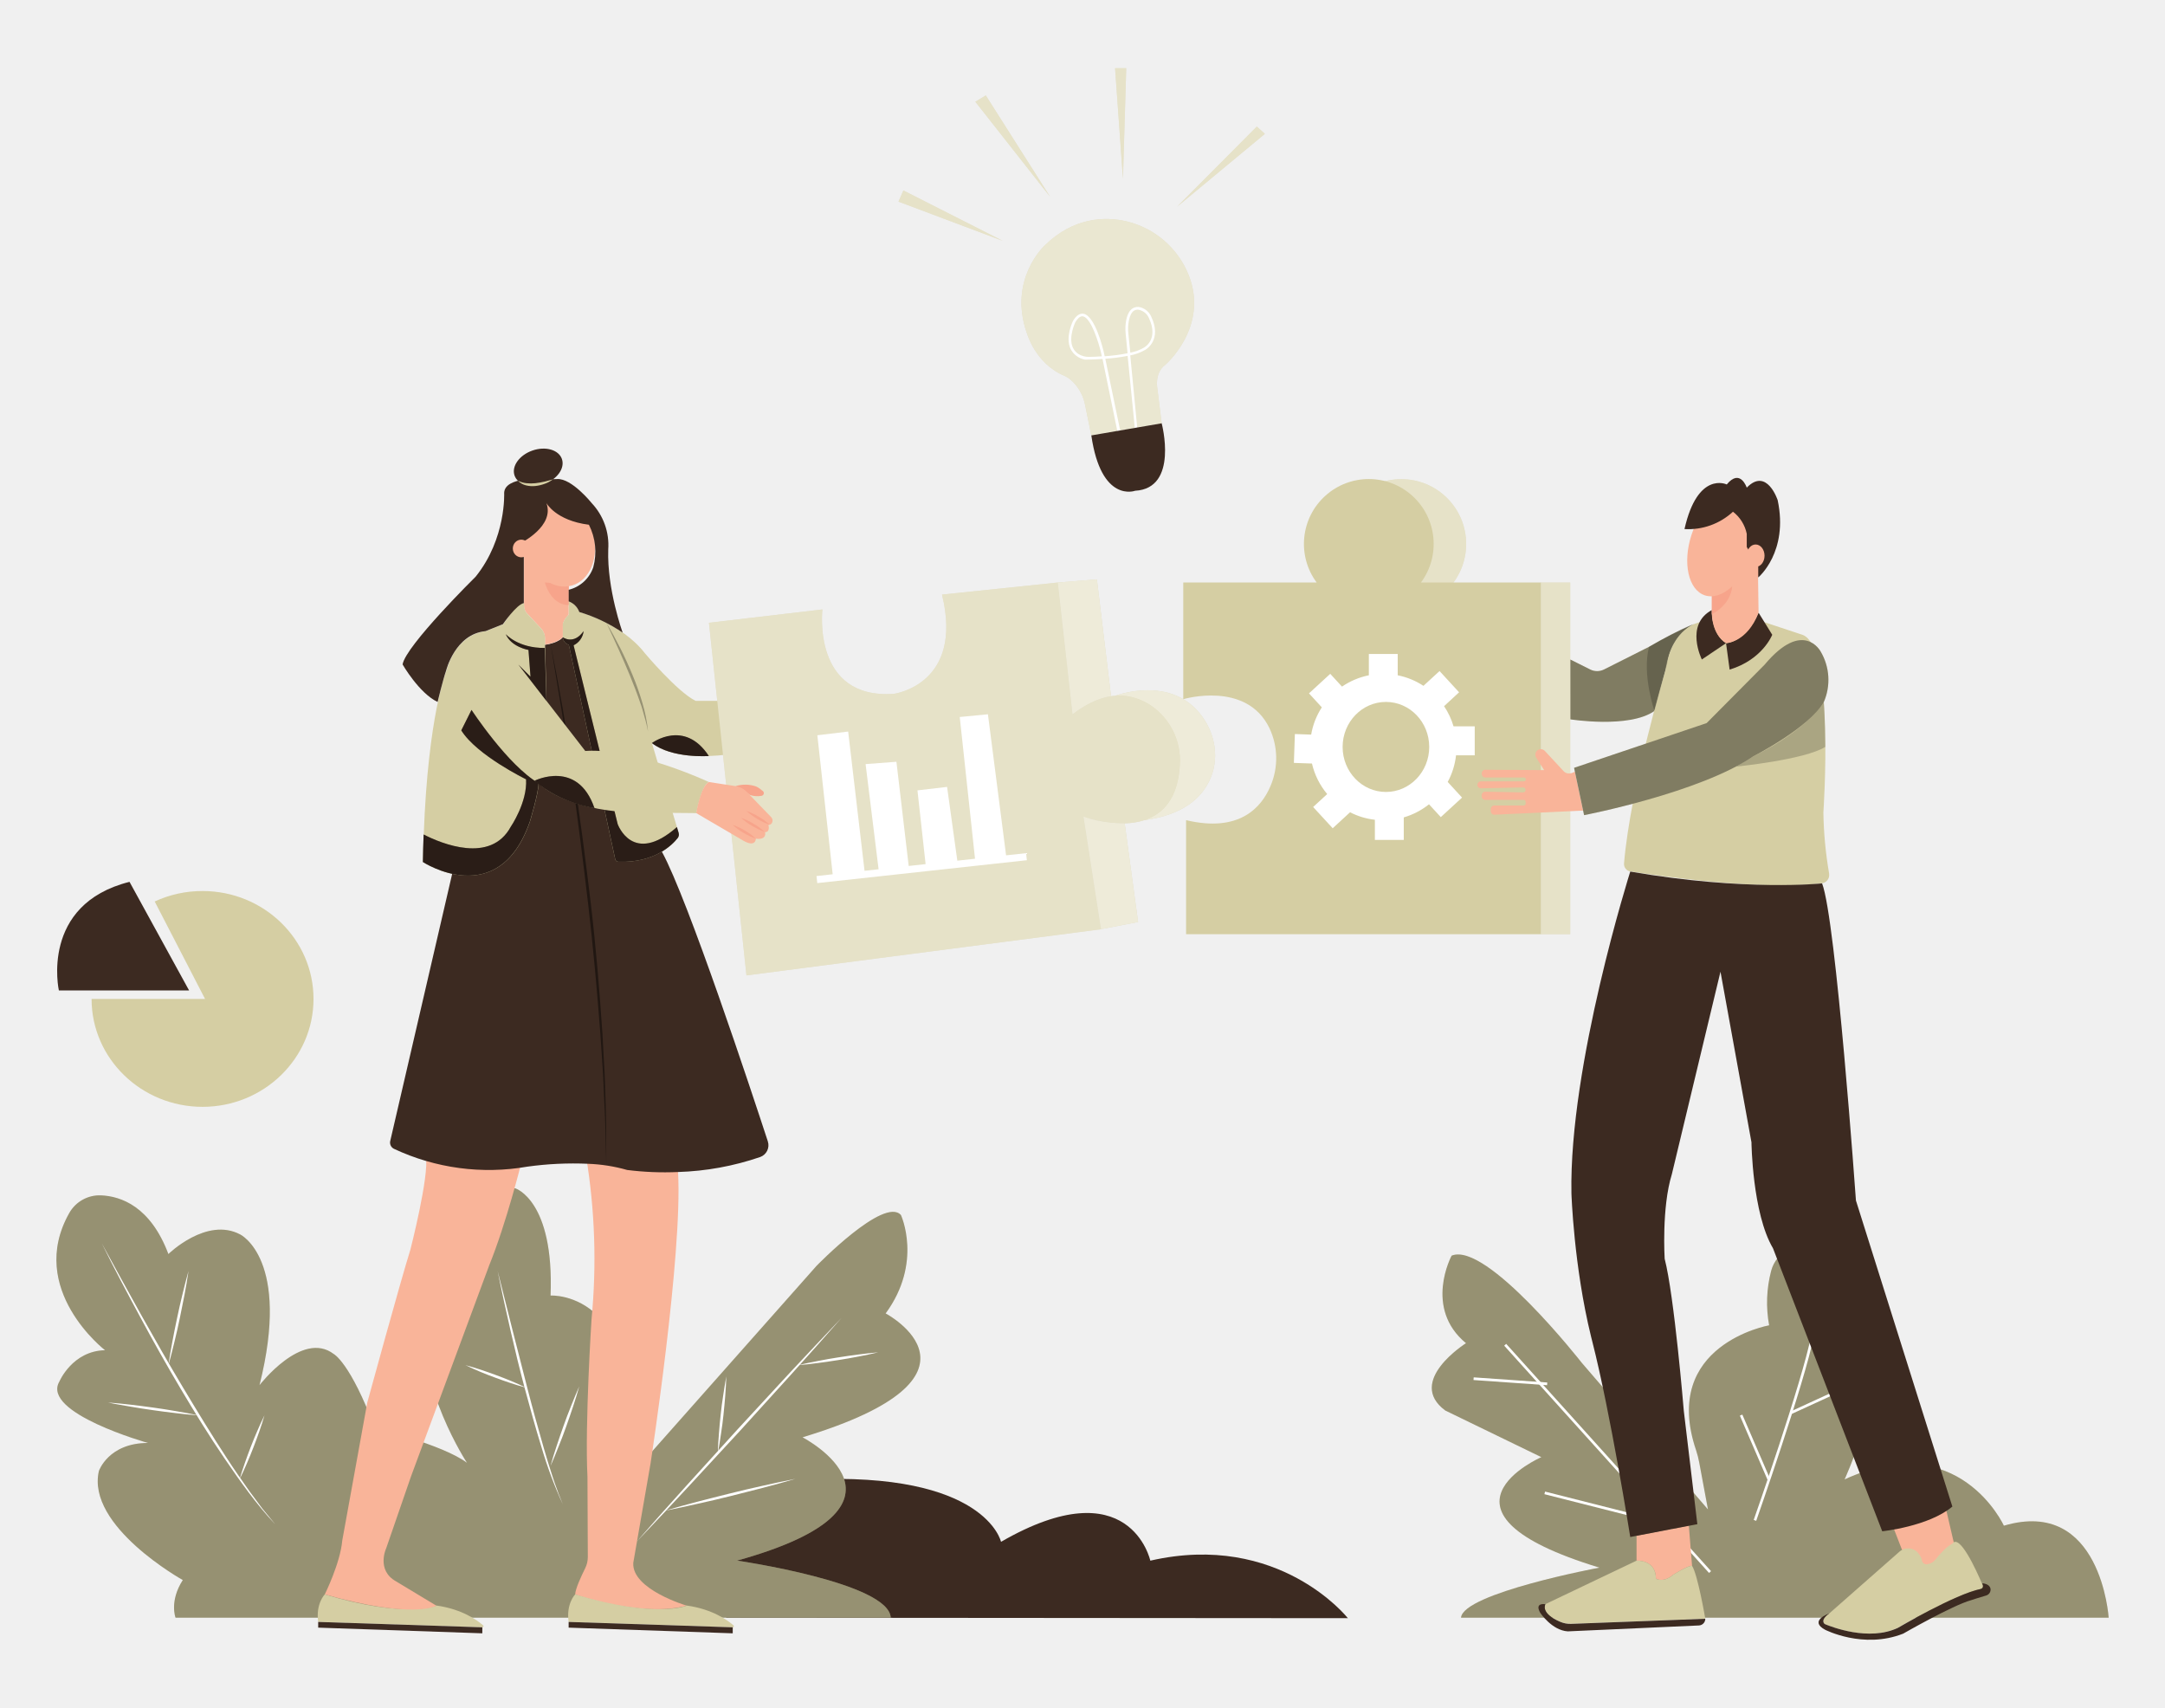
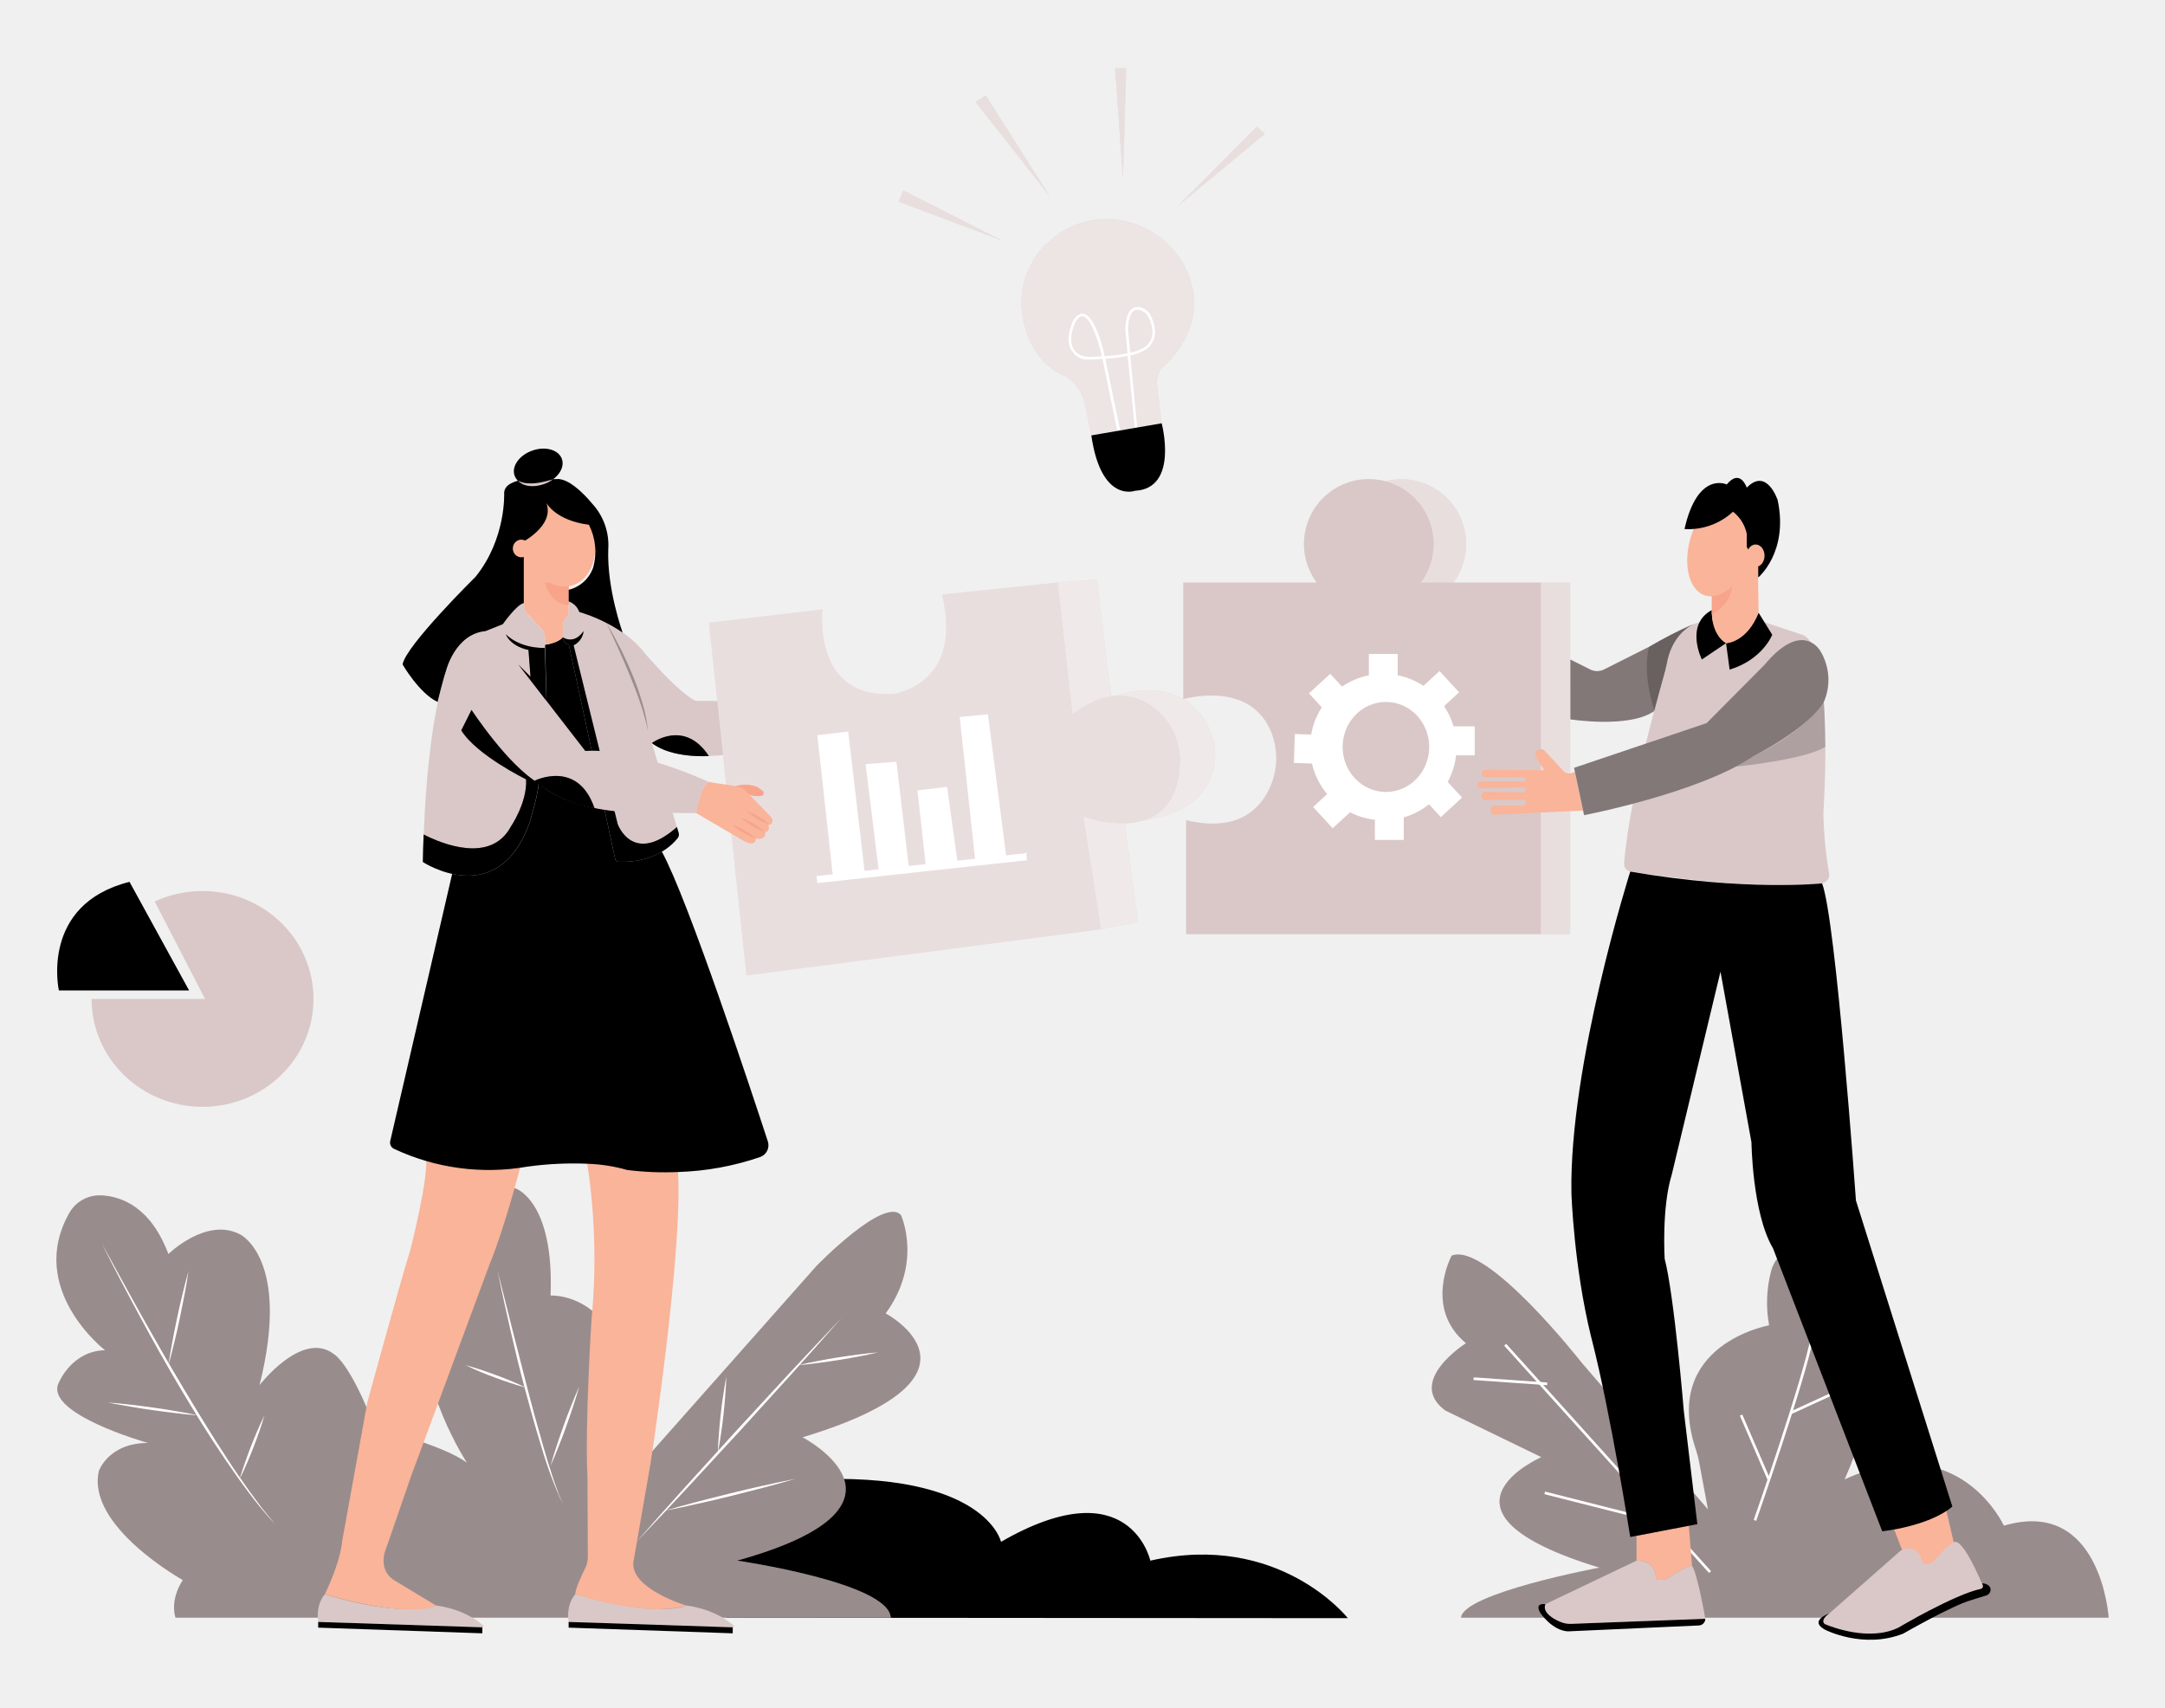
<svg xmlns="http://www.w3.org/2000/svg" id="acc7915b-2fa9-4b65-b87e-136b5c71e29d" data-name="fc64dd83-e3b3-437b-a4fc-7f82ea6d7acf" width="865.76" height="682.89" viewBox="0 0 865.76 682.89">
-   <path d="M290.44,646.81,539,647s-27.46-34.78-79-23c0,0-8.12-37.3-59.7-7.53,0,0-6.11-28.32-77.35-24.87l-44.54,22.9Z" fill="#3C2A21" />
-   <path d="M250.79,591.58l75.72-85.43s27-27.81,33.76-20.35c0,0,8.82,19-6.11,39.35,0,0,47.49,25.1-33.24,49.53,0,0,52.81,27.35-26.18,49.3,0,0,60.78,8.8,61.46,22.83H70.2s-2.56-6.6,2.9-15.06c0,0-38.73-21.54-33.54-43.63,0,0,3.81-11.18,19.63-11.18,0,0-42.81-12-35.45-24.54,0,0,5.18-12.27,18.27-12.54,0,0-31.52-24.3-14.33-54.82a13.93,13.93,0,0,1,12.66-7.1c8,.32,19.84,4.42,27,23.47,0,0,15.29-15,28.74-7.82,0,0,20.32,9.86,7.69,60.26,0,0,17-22.1,29.66-12.49,0,0,6.59,3.3,16.47,29.66,0,0,27,6.5,36.85,13.86,0,0-19.84-30.06-17.59-59.52,0,0,5.86-56.11,36.93-50.22,0,0,15.58,4.82,14.07,42.86C220.16,518,260.84,515.45,250.79,591.58Z" fill="#D5CEA3" />
+   <path d="M290.44,646.81,539,647s-27.46-34.78-79-23c0,0-8.12-37.3-59.7-7.53,0,0-6.11-28.32-77.35-24.87l-44.54,22.9Z" fill="#ff" />
+   <path d="M250.79,591.58l75.72-85.43s27-27.81,33.76-20.35c0,0,8.82,19-6.11,39.35,0,0,47.49,25.1-33.24,49.53,0,0,52.81,27.35-26.18,49.3,0,0,60.78,8.8,61.46,22.83H70.2s-2.56-6.6,2.9-15.06c0,0-38.73-21.54-33.54-43.63,0,0,3.81-11.18,19.63-11.18,0,0-42.81-12-35.45-24.54,0,0,5.18-12.27,18.27-12.54,0,0-31.52-24.3-14.33-54.82a13.93,13.93,0,0,1,12.66-7.1c8,.32,19.84,4.42,27,23.47,0,0,15.29-15,28.74-7.82,0,0,20.32,9.86,7.69,60.26,0,0,17-22.1,29.66-12.49,0,0,6.59,3.3,16.47,29.66,0,0,27,6.5,36.85,13.86,0,0-19.84-30.06-17.59-59.52,0,0,5.86-56.11,36.93-50.22,0,0,15.58,4.82,14.07,42.86C220.16,518,260.84,515.45,250.79,591.58Z" fill="#dac8c8" />
  <path d="M250.79,591.58l75.72-85.43s27-27.81,33.76-20.35c0,0,8.82,19-6.11,39.35,0,0,47.49,25.1-33.24,49.53,0,0,52.81,27.35-26.18,49.3,0,0,60.78,8.8,61.46,22.83H70.2s-2.56-6.6,2.9-15.06c0,0-38.73-21.54-33.54-43.63,0,0,3.81-11.18,19.63-11.18,0,0-42.81-12-35.45-24.54,0,0,5.18-12.27,18.27-12.54,0,0-31.52-24.3-14.33-54.82a13.93,13.93,0,0,1,12.66-7.1c8,.32,19.84,4.42,27,23.47,0,0,15.29-15,28.74-7.82,0,0,20.32,9.86,7.69,60.26,0,0,17-22.1,29.66-12.49,0,0,6.59,3.3,16.47,29.66,0,0,27,6.5,36.85,13.86,0,0-19.84-30.06-17.59-59.52,0,0,5.86-56.11,36.93-50.22,0,0,15.58,4.82,14.07,42.86C220.16,518,260.84,515.45,250.79,591.58Z" opacity="0.3" style="isolation:isolate" />
  <path d="M274.65,642c-18,4.9-44.64-4.46-44.64-4.46,0-2.16,2.52-7.53,4-10.51a10,10,0,0,0,1.05-4.51l-.14-32.06c-1.08-21.18,1.63-63,1.63-63a252,252,0,0,0-2.16-65A65,65,0,0,1,250,464.93a121,121,0,0,0,20.31.82l.84,3c1.85,32.88-11,116.38-11,116.38l-6.91,39.73C252.56,635.51,274.65,642,274.65,642Z" fill="#f9b499" />
-   <path d="M230,637.49s-3.66,3.66-2.62,11L293,650.65a.44.44,0,0,0,.46-.44.41.41,0,0,0-.14-.34c-2.14-1.89-8.29-6.48-18.69-7.92C274.65,642,262.43,647.25,230,637.49Z" fill="#D5CEA3" />
-   <polygon points="293.01 653.05 227.39 650.78 227.39 648.5 293.02 650.65 293.01 653.05" fill="#3C2A21" />
-   <path d="M129.87,637.49s-3.66,3.66-2.63,11l65.64,2.15a.44.44,0,0,0,.31-.78c-2.14-1.89-8.29-6.48-18.69-7.92C174.5,642,162.29,647.25,129.87,637.49Z" fill="#D5CEA3" />
-   <polygon points="192.87 653.05 127.24 650.78 127.24 648.5 192.88 650.65 192.87 653.05" fill="#3C2A21" />
+   <path d="M230,637.49s-3.66,3.66-2.62,11L293,650.65a.44.44,0,0,0,.46-.44.41.41,0,0,0-.14-.34c-2.14-1.89-8.29-6.48-18.69-7.92C274.65,642,262.43,647.25,230,637.49Z" fill="#dac8c8" />
+   <polygon points="293.01 653.05 227.39 650.78 227.39 648.5 293.02 650.65 293.01 653.05" fill="#ff" />
+   <path d="M129.87,637.49s-3.66,3.66-2.63,11l65.64,2.15a.44.44,0,0,0,.31-.78c-2.14-1.89-8.29-6.48-18.69-7.92C174.5,642,162.29,647.25,129.87,637.49Z" fill="#dac8c8" />
+   <polygon points="192.87 653.05 127.24 650.78 127.24 648.5 192.88 650.65 192.87 653.05" fill="#ff" />
  <path d="M129.87,637.49s6.2-12.44,7-21.57l10-55.14s13.37-48.85,17.22-61.06c0,0,7.58-29.41,6.23-37.42,0,0,19.52,6.11,38.14,2.65,0,0-5.93,24-12.87,41.07l-31.24,84.32L154.45,619s-4.11,8.74,3.86,13.24L174.5,642S165.57,647.62,129.87,637.49Z" fill="#f9b499" />
  <path d="M40.72,497.14q3.93,7.26,7.92,14.5t8,14.44c5.39,9.61,10.85,19.17,16.51,28.62s11.37,18.86,17.4,28.07c3,4.64,6.14,9.14,9.32,13.63l4.92,6.63,5.23,6.39c-7.54-8-13.94-17.09-20.16-26.19s-12-18.51-17.64-28-11-19.05-16.22-28.75S45.57,507,40.72,497.14Z" fill="#fff" />
  <path d="M75.38,508.18c-.45,3.19-1,6.34-1.6,9.5s-1.24,6.3-1.89,9.44-1.37,6.27-2.13,9.38l-1.16,4.68c-.42,1.55-.8,3.1-1.26,4.65.22-1.6.5-3.18.75-4.76l.86-4.74c.57-3.16,1.23-6.3,1.89-9.44s1.36-6.27,2.13-9.38S74.5,511.27,75.38,508.18Z" fill="#fff" />
  <path d="M43.17,560.76c3,.21,6.07.54,9.09.88s6,.75,9.05,1.16,6,.89,9,1.41l4.5.79c1.49.31,3,.57,4.48.91-1.53-.1-3-.26-4.56-.39L70.21,565c-3-.33-6-.75-9-1.17s-6-.88-9-1.41S46.15,561.41,43.17,560.76Z" fill="#fff" />
  <path d="M105.76,565.91c-.62,2.19-1.35,4.35-2.09,6.49s-1.54,4.27-2.36,6.39-1.67,4.22-2.58,6.3l-1.38,3.12c-.49,1-.95,2.07-1.48,3.08.3-1.1.66-2.18,1-3.27l1.1-3.23c.73-2.15,1.54-4.27,2.35-6.39s1.68-4.22,2.59-6.3S104.73,567.94,105.76,565.91Z" fill="#fff" />
  <path d="M199,508.18l5.92,23.5q3,11.75,6,23.47c2,7.81,4.17,15.59,6.39,23.35l1.72,5.81,1.83,5.77c.58,1.93,1.3,3.81,2,5.73.31,1,.7,1.89,1.08,2.82l1.12,2.82a170.35,170.35,0,0,1-8.49-22.71c-2.39-7.72-4.54-15.52-6.64-23.32s-4-15.67-5.8-23.54S200.58,516.11,199,508.18Z" fill="#fff" />
  <path d="M231.63,554.32c-.74,2.73-1.6,5.41-2.48,8.09s-1.8,5.34-2.75,8-1.93,5.29-3,7.9l-1.58,3.92c-.56,1.3-1.08,2.61-1.68,3.89.37-1.37.8-2.71,1.19-4.06l1.29-4c.87-2.68,1.81-5.33,2.75-8s1.94-5.28,3-7.9S230.47,556.9,231.63,554.32Z" fill="#fff" />
  <path d="M186.14,545.83c4.18,1.1,8.24,2.51,12.28,4s8,3.1,11.92,5c-4.18-1.1-8.25-2.51-12.29-4A126.92,126.92,0,0,1,186.14,545.83Z" fill="#fff" />
  <path d="M336.46,527c-6.65,7.6-13.39,15.11-20.15,22.62L296,572l-20.6,22.29-10.34,11.07-10.43,11,10-11.35,10.12-11.27,20.36-22.42,20.55-22.25C322.59,541.68,329.48,534.3,336.46,527Z" fill="#fff" />
  <path d="M318.06,591.29c-4.29,1.28-8.61,2.44-12.94,3.58s-8.67,2.2-13,3.31-8.7,2.08-13.07,3.06l-6.55,1.45c-2.19.44-4.38.92-6.58,1.33,2.15-.64,4.31-1.23,6.46-1.84l6.48-1.74c4.32-1.14,8.67-2.2,13-3.3s8.7-2.09,13.07-3.07S313.66,592.14,318.06,591.29Z" fill="#fff" />
  <path d="M290.44,550.32c-.06,2.57-.23,5.13-.42,7.69s-.45,5.11-.71,7.66-.59,5.09-1,7.63l-.57,3.8c-.22,1.27-.42,2.54-.68,3.8,0-1.29.11-2.57.16-3.85l.27-3.84c.18-2.56.44-5.11.71-7.66s.58-5.09,1-7.63S289.94,552.84,290.44,550.32Z" fill="#fff" />
  <path d="M351.19,540.7c-2.63.65-5.28,1.18-7.93,1.69s-5.31,1-8,1.4-5.33.83-8,1.16l-4,.5c-1.34.12-2.68.28-4,.38,1.31-.34,2.63-.6,3.95-.9l4-.79c2.65-.53,5.31-1,8-1.41s5.34-.82,8-1.15S348.49,540.91,351.19,540.7Z" fill="#fff" />
-   <path d="M584.24,646.81h259s-3.09-48.25-41.91-36.79c0,0-18-39.47-63.7-18.51,0,0,13.83-29.76,11.32-51.55,0,0-1-55.14-33.34-40.56a13.26,13.26,0,0,0-7.34,8.71,50,50,0,0,0-.81,21.79s-43.51,7.73-29.2,50a35.94,35.94,0,0,1,1.23,4.8L683,603.52l-50.51-58.68s-38-48.55-52-42.79c0,0-11.28,20.94,5.75,35,0,0-24.16,15.19-8.28,26.92l38.42,18.64s-50.16,21.86,23.24,44.18C639.65,626.76,585,637,584.24,646.81Z" fill="#D5CEA3" />
+   <path d="M584.24,646.81h259s-3.09-48.25-41.91-36.79c0,0-18-39.47-63.7-18.51,0,0,13.83-29.76,11.32-51.55,0,0-1-55.14-33.34-40.56a13.26,13.26,0,0,0-7.34,8.71,50,50,0,0,0-.81,21.79s-43.51,7.73-29.2,50a35.94,35.94,0,0,1,1.23,4.8L683,603.52l-50.51-58.68s-38-48.55-52-42.79c0,0-11.28,20.94,5.75,35,0,0-24.16,15.19-8.28,26.92l38.42,18.64s-50.16,21.86,23.24,44.18C639.65,626.76,585,637,584.24,646.81Z" fill="#dac8c8" />
  <path d="M584.24,646.81h259s-3.09-48.25-41.91-36.79c0,0-18-39.47-63.7-18.51,0,0,13.83-29.76,11.32-51.55,0,0-1-55.14-33.34-40.56a13.26,13.26,0,0,0-7.34,8.71,50,50,0,0,0-.81,21.79s-43.51,7.73-29.2,50a35.94,35.94,0,0,1,1.23,4.8L683,603.52l-50.51-58.68s-38-48.55-52-42.79c0,0-11.28,20.94,5.75,35,0,0-24.16,15.19-8.28,26.92l38.42,18.64s-50.16,21.86,23.24,44.18C639.65,626.76,585,637,584.24,646.81Z" opacity="0.3" style="isolation:isolate" />
  <rect x="642.34" y="521.94" width="1.07" height="122.35" transform="translate(-225.06 580.4) rotate(-42.03)" fill="#fff" />
-   <path d="M304,462.61a111.72,111.72,0,0,1-32.9,6,119.86,119.86,0,0,1-20.31-.82,65.6,65.6,0,0,0-15.56-2.47,133.85,133.85,0,0,0-24.34,1.14,89.36,89.36,0,0,1-53.36-7.13,2.78,2.78,0,0,1-1.48-3.12l24.76-106.78,32-93.31,5.09,1.72c5.5-.79,7.15-3,7.15-3l12.64,3,27,82.72c10.32,18.7,35.95,96.19,42.36,115.8A5,5,0,0,1,304,462.61Z" fill="#3C2A21" />
-   <path d="M446.08,278.17s22.3-8.56,34.58,8.21c5.47,7.47,7,17.29,3,25.67-3.2,6.82-10.41,13.85-26.27,15.89Z" fill="#D5CEA3" />
+   <path d="M304,462.61a111.72,111.72,0,0,1-32.9,6,119.86,119.86,0,0,1-20.31-.82,65.6,65.6,0,0,0-15.56-2.47,133.85,133.85,0,0,0-24.34,1.14,89.36,89.36,0,0,1-53.36-7.13,2.78,2.78,0,0,1-1.48-3.12l24.76-106.78,32-93.31,5.09,1.72c5.5-.79,7.15-3,7.15-3l12.64,3,27,82.72c10.32,18.7,35.95,96.19,42.36,115.8A5,5,0,0,1,304,462.61Z" fill="#ff" />
+   <path d="M446.08,278.17s22.3-8.56,34.58,8.21c5.47,7.47,7,17.29,3,25.67-3.2,6.82-10.41,13.85-26.27,15.89Z" fill="#dac8c8" />
  <path d="M446.08,278.17s22.3-8.56,34.58,8.21c5.47,7.47,7,17.29,3,25.67-3.2,6.82-10.41,13.85-26.27,15.89Z" fill="#fff" opacity="0.59" style="isolation:isolate" />
-   <circle cx="560.38" cy="217.5" r="25.92" fill="#D5CEA3" />
+   <circle cx="560.38" cy="217.5" r="25.92" fill="#dac8c8" />
  <circle cx="560.38" cy="217.5" r="25.92" fill="#fff" opacity="0.4" style="isolation:isolate" />
-   <path d="M627.92,287.61s23.59,3.76,33.69-3.36l5.06-18.84s1-10.43,10.63-15.88a163.87,163.87,0,0,0-17.87,9.09l-18,9.06a6.16,6.16,0,0,1-5.52,0l-8-4Z" fill="#D5CEA3" />
+   <path d="M627.92,287.61s23.59,3.76,33.69-3.36l5.06-18.84s1-10.43,10.63-15.88a163.87,163.87,0,0,0-17.87,9.09l-18,9.06a6.16,6.16,0,0,1-5.52,0l-8-4Z" fill="#dac8c8" />
  <path d="M627.92,287.61s23.59,3.76,33.69-3.36l5.06-18.84s1-10.43,10.63-15.88a163.87,163.87,0,0,0-17.87,9.09l-18,9.06a6.16,6.16,0,0,1-5.52,0l-8-4Z" opacity="0.4" style="isolation:isolate" />
  <path d="M209.55,221v21.21a4.49,4.49,0,0,0,1.2,3.06l5.61,6a5.83,5.83,0,0,1,1.56,4v2.48s5-.65,7.16-3v-4.38a4.86,4.86,0,0,1,1-3l1.34-1.71v-12.2L214,219.7Z" fill="#f9b499" />
  <path d="M227.46,233.51v8.38s-6.56.77-9.6-9Z" fill="#f7a48b" />
-   <path d="M260.69,297.1l10,33.58.68,2.3a2.3,2.3,0,0,1-.39,2.1c-2.14,2.72-9.25,10-23.74,9.47a1.29,1.29,0,0,1-1.22-1L227.47,257.8a3.29,3.29,0,0,1-2.4-3v-4.4s-.58-1.79,2.4-4.72v-5.23s2.84.57,4.23,4.25c0,0,16.72,4.27,26.23,16.54,0,0,12.88,15.33,20.24,19H288l2.45,21.47S270.5,304.78,260.69,297.1Z" fill="#D5CEA3" />
-   <path d="M271,335.08c-2.14,2.72-9.25,10-23.74,9.47a1.29,1.29,0,0,1-1.22-1L227.47,257.8a3.29,3.29,0,0,1-2.4-3s4.3,3.21,8.31-2.46a7.17,7.17,0,0,1-4,5.67L247,329.48s5.95,16.84,23.69,1.2l.68,2.3A2.3,2.3,0,0,1,271,335.08Z" fill="#3C2A21" />
+   <path d="M260.69,297.1l10,33.58.68,2.3a2.3,2.3,0,0,1-.39,2.1c-2.14,2.72-9.25,10-23.74,9.47a1.29,1.29,0,0,1-1.22-1L227.47,257.8a3.29,3.29,0,0,1-2.4-3v-4.4s-.58-1.79,2.4-4.72v-5.23s2.84.57,4.23,4.25c0,0,16.72,4.27,26.23,16.54,0,0,12.88,15.33,20.24,19H288l2.45,21.47S270.5,304.78,260.69,297.1Z" fill="#dac8c8" />
+   <path d="M271,335.08c-2.14,2.72-9.25,10-23.74,9.47a1.29,1.29,0,0,1-1.22-1L227.47,257.8a3.29,3.29,0,0,1-2.4-3s4.3,3.21,8.31-2.46a7.17,7.17,0,0,1-4,5.67L247,329.48s5.95,16.84,23.69,1.2l.68,2.3A2.3,2.3,0,0,1,271,335.08Z" fill="#ff" />
  <path d="M271,335.08c-2.14,2.72-9.25,10-23.74,9.47a1.29,1.29,0,0,1-1.22-1L227.47,257.8a3.29,3.29,0,0,1-2.4-3s4.3,3.21,8.31-2.46a7.17,7.17,0,0,1-4,5.67L247,329.48s5.95,16.84,23.69,1.2l.68,2.3A2.3,2.3,0,0,1,271,335.08Z" opacity="0.3" style="isolation:isolate" />
  <path d="M242.43,248.94c2,3.33,3.89,6.79,5.65,10.28s3.38,7.06,4.87,10.69A105.72,105.72,0,0,1,256.87,281a59.39,59.39,0,0,1,2.28,11.51c-.21-.95-.42-1.91-.61-2.86s-.5-1.88-.75-2.82S257.26,285,257,284s-.56-1.86-.9-2.77c-1.24-3.69-2.65-7.32-4.12-10.93s-3.05-7.17-4.63-10.73c-.78-1.79-1.6-3.56-2.43-5.33S243.25,250.71,242.43,248.94Z" opacity="0.3" style="isolation:isolate" />
-   <path d="M260.69,297.1s13-9.74,22.77,5.18C283.46,302.28,268.82,303.39,260.69,297.1Z" fill="#3C2A21" />
+   <path d="M260.69,297.1s13-9.74,22.77,5.18C283.46,302.28,268.82,303.39,260.69,297.1Z" fill="#ff" />
  <path d="M260.69,297.1s13-9.74,22.77,5.18C283.46,302.28,268.82,303.39,260.69,297.1Z" opacity="0.3" style="isolation:isolate" />
  <path d="M220.16,257.35q2.58,12.88,4.84,25.81t4.24,25.92c2.67,17.3,4.94,34.67,7,52.06s3.51,34.84,4.68,52.32l.71,13.11.18,3.28.11,3.28.22,6.56c.35,8.75.24,17.51.31,26.26-.24-8.75-.31-17.5-.84-26.24l-.29-6.55-.15-3.28-.21-3.27-.87-13.1c-1.33-17.44-2.88-34.87-4.92-52.25s-4.23-34.74-6.72-52.06q-1.87-13-4-25.95T220.16,257.35Z" opacity="0.45" style="isolation:isolate" />
-   <ellipse cx="215.23" cy="186.83" rx="10.03" ry="7.08" transform="translate(-49.67 81.68) rotate(-19.31)" fill="#3C2A21" />
+   <ellipse cx="215.23" cy="186.83" rx="10.03" ry="7.08" transform="translate(-49.67 81.68) rotate(-19.31)" fill="#ff" />
  <line x1="302.26" y1="335.3" x2="294.74" y2="327.94" fill="none" stroke="#ed1c24" stroke-miterlimit="10" stroke-width="0.5" />
  <line x1="305.94" y1="332.7" x2="298.5" y2="324.93" fill="none" stroke="#ed1c24" stroke-miterlimit="10" stroke-width="0.5" />
  <line x1="307.29" y1="329.78" x2="301.03" y2="323.09" fill="none" stroke="#ed1c24" stroke-miterlimit="10" stroke-width="0.5" />
-   <path d="M428.89,285.59c13.34-10.39,23.94-8.3,31.2-3.6a26.55,26.55,0,0,1,11.7,24c-2,34.28-38.53,20.49-38.53,20.49l7,45.07L298.5,390l-15-141,45.38-5.33s-4.32,36.1,28.64,33.74c0,0,28-3.73,19.17-39.68L423,232.91Z" fill="#D5CEA3" />
+   <path d="M428.89,285.59c13.34-10.39,23.94-8.3,31.2-3.6a26.55,26.55,0,0,1,11.7,24c-2,34.28-38.53,20.49-38.53,20.49l7,45.07L298.5,390l-15-141,45.38-5.33s-4.32,36.1,28.64,33.74c0,0,28-3.73,19.17-39.68L423,232.91Z" fill="#dac8c8" />
  <path d="M428.89,285.59c13.34-10.39,23.94-8.3,31.2-3.6a26.55,26.55,0,0,1,11.7,24c-2,34.28-38.53,20.49-38.53,20.49l7,45.07L298.5,390l-15-141,45.38-5.33s-4.32,36.1,28.64,33.74c0,0,28-3.73,19.17-39.68L423,232.91Z" fill="#fff" opacity="0.4" style="isolation:isolate" />
-   <path d="M423,232.91l15.64-1.26,5.65,46.71s-6.43.4-15.41,7.23Z" fill="#D5CEA3" />
-   <path d="M440.27,371.51l14.84-2.86-5.37-39.49s-9.25.22-16.48-2.72Z" fill="#D5CEA3" />
+   <path d="M423,232.91l15.64-1.26,5.65,46.71s-6.43.4-15.41,7.23Z" fill="#dac8c8" />
+   <path d="M440.27,371.51l14.84-2.86-5.37-39.49s-9.25.22-16.48-2.72Z" fill="#dac8c8" />
  <g opacity="0.59">
    <path d="M423,232.91l15.64-1.26,5.65,46.71s-6.43.4-15.41,7.23Z" fill="#fff" />
    <path d="M440.27,371.51l14.84-2.86-5.37-39.49s-9.25.22-16.48-2.72Z" fill="#fff" />
  </g>
-   <path d="M568.55,232.91h-.33a25.94,25.94,0,1,0-41.7,0H473.17v46.64s25.31-7.54,34.49,11.64a28.19,28.19,0,0,1,.44,23c-3.68,8.77-12.55,18.79-33.8,13.73v45.6h142V232.91Z" fill="#D5CEA3" />
-   <rect x="616.26" y="232.91" width="11.66" height="140.62" fill="#D5CEA3" />
+   <path d="M568.55,232.91h-.33a25.94,25.94,0,1,0-41.7,0H473.17v46.64s25.31-7.54,34.49,11.64a28.19,28.19,0,0,1,.44,23c-3.68,8.77-12.55,18.79-33.8,13.73v45.6h142V232.91Z" fill="#dac8c8" />
+   <rect x="616.26" y="232.91" width="11.66" height="140.62" fill="#dac8c8" />
  <rect x="616.26" y="232.91" width="11.66" height="140.62" fill="#fff" opacity="0.4" style="isolation:isolate" />
  <path d="M589.73,302V290.42h-8.47a29.35,29.35,0,0,0-3.79-8.07l6-5.55-7.81-8.5-6.44,5.92A29,29,0,0,0,558.93,270v-8.52H547.39V270a29.09,29.09,0,0,0-10.74,4.53l-4.7-5.11-8.5,7.81,5.13,5.59a28.85,28.85,0,0,0-4.26,10.9l-6.51-.23-.4,11.54,7.23.25a29.19,29.19,0,0,0,6.09,12.21l-5.62,5.17,7.82,8.5,6.94-6.39a28.86,28.86,0,0,0,9.93,3v8.05h11.55v-9a29.3,29.3,0,0,0,10.09-5.24l4.72,5.13,8.5-7.81-5.74-6.25A29,29,0,0,0,582.25,302Zm-35.51,14.65c-9.56,0-17.32-8.06-17.32-18s7.76-18,17.32-18,17.31,8.06,17.31,18-7.75,18-17.31,18Z" fill="#fff" />
  <polygon points="410.32 341.12 402.32 341.99 395.06 285.59 383.79 286.68 389.9 343.35 382.82 344.12 378.73 314.63 366.88 316.01 370.14 345.5 363.38 346.24 358.47 304.58 346.14 305.51 351.34 347.56 345.72 348.17 339.17 292.5 326.85 293.98 332.98 349.56 326.51 350.27 326.82 353.09 410.63 343.94 410.32 341.12" fill="#fff" />
-   <path d="M61.86,360.44A45.33,45.33,0,0,1,81,356.26c24.51,0,44.37,19.32,44.37,43.15S105.46,442.55,81,442.55s-44.38-19.31-44.38-43.14H82Z" fill="#D5CEA3" />
-   <path d="M51.79,352.59,75.61,396H23.54S15.86,361.62,51.79,352.59Z" fill="#3C2A21" />
-   <path d="M679.63,248.81s-11,1.64-13.68,19.3c0,0-14,46.88-16.52,77.16a3,3,0,0,0,2.48,3.16c10.88,1.72,52.29,7.79,76.71,4.71a3.28,3.28,0,0,0,2.83-3.68l0-.17a157.45,157.45,0,0,1-2.3-24.42s4.63-66.65-8.41-71.07l-15.09-5h-26Z" fill="#D5CEA3" />
+   <path d="M61.86,360.44A45.33,45.33,0,0,1,81,356.26c24.51,0,44.37,19.32,44.37,43.15S105.46,442.55,81,442.55s-44.38-19.31-44.38-43.14H82Z" fill="#dac8c8" />
+   <path d="M51.79,352.59,75.61,396H23.54S15.86,361.62,51.79,352.59Z" fill="#ff" />
+   <path d="M679.63,248.81s-11,1.64-13.68,19.3c0,0-14,46.88-16.52,77.16a3,3,0,0,0,2.48,3.16c10.88,1.72,52.29,7.79,76.71,4.71a3.28,3.28,0,0,0,2.83-3.68l0-.17a157.45,157.45,0,0,1-2.3-24.42s4.63-66.65-8.41-71.07l-15.09-5h-26Z" fill="#dac8c8" />
  <path d="M694.18,306.51s27.5-2.69,35.74-7.9c0,0-.11-12.32-.62-17.88,0,0-6.36,10.95-28.14,21.64Z" opacity="0.2" style="isolation:isolate" />
  <path d="M661.61,284.25s-5.07-14.48-2.18-25.63c0,0,12.32-7.25,17.87-9.09,0,0-9.19,3.72-10.63,15.88Z" opacity="0.2" style="isolation:isolate" />
  <path d="M629.78,308.49s-2.45,1.73-4.36,0l-7.64-8.23a2.21,2.21,0,0,0-3.12-.14l0,0h0a2.22,2.22,0,0,0-.35,2.8l3.18,5-23.55-.16a1.38,1.38,0,0,0-1.39,1.37h0v.34a1.38,1.38,0,0,0,1.37,1.39H609.4a.78.78,0,0,1,.78.78h0a.78.78,0,0,1-.78.78H592.17a1.38,1.38,0,0,0-1.38,1.38h0a1.38,1.38,0,0,0,1.37,1.39h0l16.92-.36a1,1,0,0,1,1,1h0a1,1,0,0,1-1,1l-15.19-.29a1.38,1.38,0,0,0-1.38,1.38h0v.52a1.38,1.38,0,0,0,1.38,1.38h15.44a.78.78,0,0,1,.78.78h0v.69a.78.78,0,0,1-.78.78h-11.8a1.39,1.39,0,0,0-1.39,1.39h0v.91a1.38,1.38,0,0,0,1.38,1.38h.07l35.49-1.65Z" fill="#f9b499" />
  <path d="M676.64,626.09h-.16c-1.43-.17-7.41,3.56-7.41,3.56-3.88,3.34-6.88,1.58-6.88,1.58,0-7.75-7.75-7.22-7.75-7.22V614l20.91-4Z" fill="#f9b499" />
-   <path d="M681.93,647.24l-53.67,2a10,10,0,0,1-4.29-.78c-8.26-3.46-6-7.07-6-7.07L654.44,624s7.75-.53,7.75,7.22c0,0,3,1.76,6.88-1.58,0,0,6-3.73,7.41-3.56h.16C678.94,629.62,681.93,647.24,681.93,647.24Z" fill="#D5CEA3" />
-   <path d="M681.93,647.24h0a2.67,2.67,0,0,1-2.55,2.67l-52.44,2.36c-6.36-.39-11-7.4-11-7.4-2.47-4.3,2.07-3.45,2.07-3.45s-2.26,3.61,6,7.07a10,10,0,0,0,4.29.78Z" fill="#3C2A21" />
+   <path d="M681.93,647.24l-53.67,2a10,10,0,0,1-4.29-.78c-8.26-3.46-6-7.07-6-7.07L654.44,624s7.75-.53,7.75,7.22c0,0,3,1.76,6.88-1.58,0,0,6-3.73,7.41-3.56h.16C678.94,629.62,681.93,647.24,681.93,647.24Z" fill="#dac8c8" />
+   <path d="M681.93,647.24h0a2.67,2.67,0,0,1-2.55,2.67l-52.44,2.36c-6.36-.39-11-7.4-11-7.4-2.47-4.3,2.07-3.45,2.07-3.45s-2.26,3.61,6,7.07a10,10,0,0,0,4.29.78Z" fill="#ff" />
  <polygon points="756.85 610.02 760.56 619.58 769.59 628.38 781.87 619.2 777.7 601.27 756.85 610.02" fill="#f9b499" />
-   <path d="M792,635.32c-10.18,2.09-33.1,15.54-33.1,15.54-11.65,5.51-26.61-.39-29.07-1.43a1.19,1.19,0,0,1-.63-.62c-.75-1.78,2-3.54,2.33-3.73h0l28.13-24.75a4.9,4.9,0,0,1,2.45-1.16c4.94-.75,6.41,4.38,6.41,4.38a1.84,1.84,0,0,0,2.42,1.81,4.76,4.76,0,0,0,3-1.78c4.51-5.62,6.72-6.3,6.72-6.3,2.82-4.4,9.55,10.34,11.9,15.85.09.23.18.43.27.62a1.17,1.17,0,0,1-.66,1.52Z" fill="#D5CEA3" />
-   <path d="M796,635.32a2.46,2.46,0,0,1-1.85,2.64c-2.18.6-5.91,1.84-5.91,1.84-7.35,2-27.17,13.38-27.17,13.38-16,6.32-31.26-1.57-31.26-1.57-6.53-3.55,1.25-6.36,1.78-6.53-.31.19-3.08,1.95-2.33,3.73a1.19,1.19,0,0,0,.63.62c2.46,1,17.42,6.94,29.07,1.43,0,0,23-13.52,33.16-15.55A1.14,1.14,0,0,0,793,634a2.25,2.25,0,0,0-.08-.24c-.09-.2-.18-.4-.27-.63l.35-.06C795.13,633.39,795.84,634.36,796,635.32Z" fill="#3C2A21" />
+   <path d="M792,635.32c-10.18,2.09-33.1,15.54-33.1,15.54-11.65,5.51-26.61-.39-29.07-1.43a1.19,1.19,0,0,1-.63-.62c-.75-1.78,2-3.54,2.33-3.73h0l28.13-24.75a4.9,4.9,0,0,1,2.45-1.16c4.94-.75,6.41,4.38,6.41,4.38a1.84,1.84,0,0,0,2.42,1.81,4.76,4.76,0,0,0,3-1.78c4.51-5.62,6.72-6.3,6.72-6.3,2.82-4.4,9.55,10.34,11.9,15.85.09.23.18.43.27.62a1.17,1.17,0,0,1-.66,1.52Z" fill="#dac8c8" />
+   <path d="M796,635.32a2.46,2.46,0,0,1-1.85,2.64c-2.18.6-5.91,1.84-5.91,1.84-7.35,2-27.17,13.38-27.17,13.38-16,6.32-31.26-1.57-31.26-1.57-6.53-3.55,1.25-6.36,1.78-6.53-.31.19-3.08,1.95-2.33,3.73a1.19,1.19,0,0,0,.63.62c2.46,1,17.42,6.94,29.07,1.43,0,0,23-13.52,33.16-15.55A1.14,1.14,0,0,0,793,634a2.25,2.25,0,0,0-.08-.24c-.09-.2-.18-.4-.27-.63l.35-.06C795.13,633.39,795.84,634.36,796,635.32Z" fill="#ff" />
  <rect x="638.99" y="579.94" width="1.07" height="44.97" transform="translate(-101.54 1074.37) rotate(-75.78)" fill="#fff" />
  <rect x="602.45" y="539.42" width="1.07" height="29.42" transform="matrix(0.07, -1, 1, 0.07, 7.65, 1116.47)" fill="#fff" />
  <path d="M702.29,608.07l-1-.36c.2-.55,19.36-55.17,23-73.78l1.06.2C721.67,552.82,702.48,607.52,702.29,608.07Z" fill="#fff" />
  <rect x="701.27" y="564.66" width="1.07" height="28.1" transform="translate(-171.8 325.25) rotate(-23.33)" fill="#fff" />
  <polygon points="716.37 565.38 715.92 564.41 733.54 556.32 733.99 557.3 716.37 565.38" fill="#fff" />
-   <path d="M425.51,150.19a11.57,11.57,0,0,1,3.72,2.67,17.88,17.88,0,0,1,4.68,9l2.49,12.22,28.14-4.84-1.81-14.53s-.92-5.74,3.17-8.77c0,0,17.72-15.16,9.41-36a35.6,35.6,0,0,0-24.57-21.37c-9-2.19-21.63-1.58-33,9.61,0,0-14.73,13.5-7.08,35.09C410.69,133.24,414,145.34,425.51,150.19Z" fill="#D5CEA3" />
+   <path d="M425.51,150.19a11.57,11.57,0,0,1,3.72,2.67,17.88,17.88,0,0,1,4.68,9l2.49,12.22,28.14-4.84-1.81-14.53s-.92-5.74,3.17-8.77c0,0,17.72-15.16,9.41-36a35.6,35.6,0,0,0-24.57-21.37c-9-2.19-21.63-1.58-33,9.61,0,0-14.73,13.5-7.08,35.09C410.69,133.24,414,145.34,425.51,150.19Z" fill="#dac8c8" />
  <path d="M425.51,150.19a11.57,11.57,0,0,1,3.72,2.67,17.88,17.88,0,0,1,4.68,9l2.49,12.22,28.14-4.84-1.81-14.53s-.92-5.74,3.17-8.77c0,0,17.72-15.16,9.41-36a35.6,35.6,0,0,0-24.57-21.37c-9-2.19-21.63-1.58-33,9.61,0,0-14.73,13.5-7.08,35.09C410.69,133.24,414,145.34,425.51,150.19Z" fill="#fff" opacity="0.5" style="isolation:isolate" />
  <path d="M434,143.79h-.13a8.08,8.08,0,0,1-5.78-4.33c-2.16-4.67.86-10.89,1-11.16,1.3-2.14,2.69-3.09,4.14-2.86,4.68.75,7.86,14,8.21,15.57h0l.53,2.47h-.62C437.28,143.79,434.06,143.79,434,143.79Zm-1.2-17.33c-.91,0-1.84.79-2.78,2.34,0,0-2.9,6-1,10.19a6.07,6.07,0,0,0,2.19,2.52,7.72,7.72,0,0,0,4.46,1.18c1.2,0,2.95-.09,4.94-.22l-.27-1.25c-.9-3.92-4-14.2-7.33-14.74Z" fill="#fff" />
  <path d="M447.3,174.75l-6.63-32.28h.62a74.75,74.75,0,0,0,10-1.3l.59-.13L455,173.43Zm-5.3-31.3,6.23,30,5.7-1-3-30.16A74.44,74.44,0,0,1,442,143.45Z" fill="#fff" />
  <path d="M451,142.3l-.86-8.92a18,18,0,0,1,.23-5.43c.48-2.33,1.35-3.9,2.58-4.67a3.91,3.91,0,0,1,3.15-.39,6.62,6.62,0,0,1,4.29,3.76c4.29,9.18-1.92,12.95-2.41,13.23a19.67,19.67,0,0,1-6.39,2.3Zm3.91-18.49a2.62,2.62,0,0,0-1.39.38c-1,.61-1.68,2-2.1,4a16.85,16.85,0,0,0-.21,5.11L452,141a17.39,17.39,0,0,0,5.44-2h0c.24-.13,6-3.28,2-11.84a5.59,5.59,0,0,0-3.58-3.17,3.91,3.91,0,0,0-1-.2Z" fill="#fff" />
-   <polygon points="359.29 80.62 361.25 76.15 400.92 96.27 359.29 80.62" fill="#D5CEA3" />
-   <polygon points="390.02 40.67 419.92 78.67 394.21 38.15 390.02 40.67" fill="#D5CEA3" />
-   <polygon points="445.9 27.26 450.37 27.26 449.06 71.46 445.9 27.26" fill="#D5CEA3" />
-   <polygon points="470.69 82.66 502.59 50.6 505.81 53.52 470.69 82.66" fill="#D5CEA3" />
+   <polygon points="359.29 80.62 361.25 76.15 400.92 96.27 359.29 80.62" fill="#dac8c8" />
+   <polygon points="390.02 40.67 419.92 78.67 394.21 38.15 390.02 40.67" fill="#dac8c8" />
+   <polygon points="445.9 27.26 450.37 27.26 449.06 71.46 445.9 27.26" fill="#dac8c8" />
+   <polygon points="470.69 82.66 502.59 50.6 505.81 53.52 470.69 82.66" fill="#dac8c8" />
  <g opacity="0.4">
    <polygon points="359.29 80.62 361.25 76.15 400.92 96.27 359.29 80.62" fill="#fff" />
    <polygon points="390.02 40.67 419.92 78.67 394.21 38.15 390.02 40.67" fill="#fff" />
    <polygon points="445.9 27.26 450.37 27.26 449.06 71.46 445.9 27.26" fill="#fff" />
    <polygon points="470.69 82.66 502.59 50.6 505.81 53.52 470.69 82.66" fill="#fff" />
  </g>
-   <path d="M690.23,257.16l-9.68,6.52s-6.94-13.88,4-19.76C684.55,243.92,684.13,253.38,690.23,257.16Z" fill="#3C2A21" />
-   <path d="M691.66,267.73l-1.43-10.57s7.78-.21,13-12.19l5.47,8.83S704.86,263.73,691.66,267.73Z" fill="#3C2A21" />
-   <path d="M629.46,307l4,18.92s46-8.83,67.71-23.55c0,0,22.23-11.32,28.14-21.64a22.28,22.28,0,0,0-1.23-20.2s-6.94-13.25-22.45,5.25l-23.17,23.34Z" fill="#D5CEA3" />
+   <path d="M690.23,257.16l-9.68,6.52s-6.94-13.88,4-19.76C684.55,243.92,684.13,253.38,690.23,257.16Z" fill="#ff" />
+   <path d="M691.66,267.73l-1.43-10.57s7.78-.21,13-12.19l5.47,8.83S704.86,263.73,691.66,267.73Z" fill="#ff" />
+   <path d="M629.46,307l4,18.92s46-8.83,67.71-23.55c0,0,22.23-11.32,28.14-21.64a22.28,22.28,0,0,0-1.23-20.2s-6.94-13.25-22.45,5.25l-23.17,23.34Z" fill="#dac8c8" />
  <path d="M629.46,307l4,18.92s46-8.83,67.71-23.55c0,0,22.23-11.32,28.14-21.64a22.28,22.28,0,0,0-1.23-20.2s-6.94-13.25-22.45,5.25l-23.17,23.34Z" opacity="0.4" style="isolation:isolate" />
  <path d="M684.55,235.72v9.88s0,8,5.68,11.56c0,0,8.41-.21,13-12.19l-.2-14.09,4-13.18h-5Z" fill="#f9b499" />
  <path d="M684.55,235.72v9.88s7.5-3.53,8.16-11.24Z" fill="#f7a48b" />
  <ellipse cx="688.44" cy="217.73" rx="21.37" ry="12.63" transform="translate(266.57 803.73) rotate(-71.8)" fill="#f9b499" />
-   <path d="M673.61,211.54A26.3,26.3,0,0,0,693,204.6a14.93,14.93,0,0,1,5.51,8.83v5.26l4.59,7.8v4.39s12.19-10.09,7.77-30.91c0,0-4.32-13.24-12.36-5,0,0-2.61-7.84-8-1.27C690.44,193.66,678.87,188.2,673.61,211.54Z" fill="#3C2A21" />
+   <path d="M673.61,211.54A26.3,26.3,0,0,0,693,204.6a14.93,14.93,0,0,1,5.51,8.83v5.26l4.59,7.8v4.39s12.19-10.09,7.77-30.91c0,0-4.32-13.24-12.36-5,0,0-2.61-7.84-8-1.27C690.44,193.66,678.87,188.2,673.61,211.54Z" fill="#ff" />
  <ellipse cx="702.05" cy="222.19" rx="3.57" ry="4.49" fill="#f9b499" />
-   <path d="M780.73,602.37c-9.56,8-28.05,9.88-28.05,9.88L709,499.1c-8.29-14-8.61-42.38-8.61-42.38L688,388.51l-19.45,81c-4.14,13.38-2.87,33.78-2.87,33.78,3.83,14.66,7.66,60.87,7.66,60.87l5.41,45.26-3.39.64-20.91,4-2.53.48s-7.9-49.73-15.24-78.41c-.14-.57-.29-1.15-.43-1.71-6.93-28.17-7.85-57.25-7.85-57.25-1-51.3,23.52-128.68,23.52-128.68,46.46,8,76.71,4.71,76.71,4.71,5.56,14.29,13.54,126.8,13.54,126.8Z" fill="#3C2A21" />
-   <path d="M283.46,312.67c-3,1.39-5,12.44-5,12.44l-25.31-.24c-28.31-1.15-37.75-11.73-37.75-11.73,0,3.92-3.51,15.42-3.51,15.42-12.49,35.89-42.73,16.1-42.73,16.1q.09-5.76.29-11c1.75-47.81,9.07-65.52,9.07-65.52,4.44-15.48,15.79-15.79,15.79-15.79l6.91-2.76,2.91-4.15c3.22-4.9,5.46-4.29,5.46-4.29v1.13a4.46,4.46,0,0,0,1.21,3.06l5.61,6a5.83,5.83,0,0,1,1.56,4v2.48l.58,22.44,15.49,20C254,298.88,283.46,312.67,283.46,312.67Z" fill="#D5CEA3" />
-   <path d="M202.24,253.54s4.89,5.64,15.62,5.53l.64,21.17-11.2-14.5,4.84,4.83-.81-10.7S204.43,258.72,202.24,253.54Z" fill="#3C2A21" />
+   <path d="M780.73,602.37c-9.56,8-28.05,9.88-28.05,9.88L709,499.1c-8.29-14-8.61-42.38-8.61-42.38L688,388.51l-19.45,81c-4.14,13.38-2.87,33.78-2.87,33.78,3.83,14.66,7.66,60.87,7.66,60.87l5.41,45.26-3.39.64-20.91,4-2.53.48s-7.9-49.73-15.24-78.41c-.14-.57-.29-1.15-.43-1.71-6.93-28.17-7.85-57.25-7.85-57.25-1-51.3,23.52-128.68,23.52-128.68,46.46,8,76.71,4.71,76.71,4.71,5.56,14.29,13.54,126.8,13.54,126.8Z" fill="#ff" />
+   <path d="M283.46,312.67c-3,1.39-5,12.44-5,12.44l-25.31-.24c-28.31-1.15-37.75-11.73-37.75-11.73,0,3.92-3.51,15.42-3.51,15.42-12.49,35.89-42.73,16.1-42.73,16.1q.09-5.76.29-11c1.75-47.81,9.07-65.52,9.07-65.52,4.44-15.48,15.79-15.79,15.79-15.79l6.91-2.76,2.91-4.15c3.22-4.9,5.46-4.29,5.46-4.29v1.13a4.46,4.46,0,0,0,1.21,3.06l5.61,6a5.83,5.83,0,0,1,1.56,4v2.48l.58,22.44,15.49,20C254,298.88,283.46,312.67,283.46,312.67Z" fill="#dac8c8" />
+   <path d="M202.24,253.54s4.89,5.64,15.62,5.53l.64,21.17-11.2-14.5,4.84,4.83-.81-10.7S204.43,258.72,202.24,253.54Z" fill="#ff" />
  <path d="M202.24,253.54s4.89,5.64,15.62,5.53l.64,21.17-11.2-14.5,4.84,4.83-.81-10.7S204.43,258.72,202.24,253.54Z" opacity="0.3" style="isolation:isolate" />
-   <path d="M215.35,313.14c0,3.92-3.51,15.42-3.51,15.42-12.49,35.89-42.73,16.1-42.73,16.1q.09-5.76.29-11c7.17,3.66,26.74,11.79,34.83-3.07,0,0,6.7-9.78,6.14-19,0,0-19.72-9.59-25.91-19.56l4.09-8.19S203.05,306,215.35,313.14Z" fill="#3C2A21" />
+   <path d="M215.35,313.14c0,3.92-3.51,15.42-3.51,15.42-12.49,35.89-42.73,16.1-42.73,16.1q.09-5.76.29-11c7.17,3.66,26.74,11.79,34.83-3.07,0,0,6.7-9.78,6.14-19,0,0-19.72-9.59-25.91-19.56l4.09-8.19S203.05,306,215.35,313.14Z" fill="#ff" />
  <path d="M215.35,313.14c0,3.92-3.51,15.42-3.51,15.42-12.49,35.89-42.73,16.1-42.73,16.1q.09-5.76.29-11c7.17,3.66,26.74,11.79,34.83-3.07,0,0,6.7-9.78,6.14-19,0,0-19.72-9.59-25.91-19.56l4.09-8.19S203.05,306,215.35,313.14Z" opacity="0.3" style="isolation:isolate" />
-   <path d="M213.79,312.15s17.21-8.65,23.92,10.94C237.71,323.09,224.1,321.34,213.79,312.15Z" fill="#3C2A21" />
+   <path d="M213.79,312.15s17.21-8.65,23.92,10.94C237.71,323.09,224.1,321.34,213.79,312.15Z" fill="#ff" />
  <path d="M213.79,312.15s17.21-8.65,23.92,10.94C237.71,323.09,224.1,321.34,213.79,312.15Z" opacity="0.3" style="isolation:isolate" />
  <path d="M294.15,314.32a13.26,13.26,0,0,1,8.17.12,8.4,8.4,0,0,1,2.21,1.46,2.21,2.21,0,0,0,.4.28,1.09,1.09,0,0,1,.37,1.5,1.08,1.08,0,0,1-.71.5,8.9,8.9,0,0,1-4.82-.38A18.89,18.89,0,0,0,294.15,314.32Z" fill="#f7a48b" />
  <path d="M283.46,312.67l10.69,1.65a7.91,7.91,0,0,1,4.49,2.32l9.67,10a2,2,0,0,1,.38,2.4,1.48,1.48,0,0,1-1.4.77s.8,2.92-1.35,2.92c0,0,.92,3.22-3.68,2.6,0,0,0,3.69-5.06.77l-18.79-11S280.12,314.43,283.46,312.67Z" fill="#f9b499" />
  <path d="M302.26,335.3a27.24,27.24,0,0,1-9.33-5.52,24.38,24.38,0,0,1,4.94,2.3A24.78,24.78,0,0,1,302.26,335.3Z" fill="#f7a48b" />
  <path d="M305.7,332.54a27.75,27.75,0,0,1-9.33-5.52,24.3,24.3,0,0,1,4.93,2.3A24.85,24.85,0,0,1,305.7,332.54Z" fill="#f7a48b" />
  <path d="M307.83,329.78a27.75,27.75,0,0,1-9.33-5.52,24.14,24.14,0,0,1,4.94,2.3A24.78,24.78,0,0,1,307.83,329.78Z" fill="#f7a48b" />
  <ellipse cx="224.06" cy="218.21" rx="13.85" ry="17.95" transform="matrix(0.96, -0.27, 0.27, 0.96, -50.22, 67.91)" fill="#f9b499" />
-   <path d="M218.5,201.14s3.74,7,17,8.67a23.85,23.85,0,0,1,1.74,17,13.83,13.83,0,0,1-9.82,9v4.64a7.09,7.09,0,0,1,4.23,4.25A62.83,62.83,0,0,1,249,252.94s-6.3-17.31-5.77-33.22a24.52,24.52,0,0,0-6.61-18.56s-8-10-13.84-9.62a18.58,18.58,0,0,1-2.36,0c-4.7-.36-18.52-.87-18.81,5.5,0,0,.91,18.23-11.4,33.53,0,0-28,27.62-29.22,35.09,0,0,6.6,11.51,14,15,0,0,2.15-8.94,3.41-12.53,0,0,3.56-14.6,15.79-15.79l6.91-2.76s5.46-7.91,8.37-8.44V222.9l-1-5.9S221.88,210.29,218.5,201.14Z" fill="#3C2A21" />
+   <path d="M218.5,201.14s3.74,7,17,8.67a23.85,23.85,0,0,1,1.74,17,13.83,13.83,0,0,1-9.82,9v4.64a7.09,7.09,0,0,1,4.23,4.25A62.83,62.83,0,0,1,249,252.94s-6.3-17.31-5.77-33.22a24.52,24.52,0,0,0-6.61-18.56s-8-10-13.84-9.62a18.58,18.58,0,0,1-2.36,0c-4.7-.36-18.52-.87-18.81,5.5,0,0,.91,18.23-11.4,33.53,0,0-28,27.62-29.22,35.09,0,0,6.6,11.51,14,15,0,0,2.15-8.94,3.41-12.53,0,0,3.56-14.6,15.79-15.79l6.91-2.76s5.46-7.91,8.37-8.44V222.9l-1-5.9S221.88,210.29,218.5,201.14Z" fill="#ff" />
  <ellipse cx="208.46" cy="219.3" rx="3.39" ry="3.53" fill="#f9b499" />
-   <path d="M207.1,192.2a9.88,9.88,0,0,0,3.44,1,16,16,0,0,0,3.53,0,28,28,0,0,0,3.53-.61l1.76-.45c.59-.17,1.17-.34,1.79-.47-.52.35-1.06.65-1.6,1a9.29,9.29,0,0,1-1.71.76,15.39,15.39,0,0,1-3.66.88,10.74,10.74,0,0,1-3.79-.23A6.54,6.54,0,0,1,207.1,192.2Z" fill="#D5CEA3" />
-   <path d="M453.92,196.22s-13.58,5.09-17.51-22.13l11.15-1.92,6.7-1.15,10.28-1.77S471.5,195.27,453.92,196.22Z" fill="#3C2A21" />
+   <path d="M207.1,192.2a9.88,9.88,0,0,0,3.44,1,16,16,0,0,0,3.53,0,28,28,0,0,0,3.53-.61l1.76-.45c.59-.17,1.17-.34,1.79-.47-.52.35-1.06.65-1.6,1a9.29,9.29,0,0,1-1.71.76,15.39,15.39,0,0,1-3.66.88,10.74,10.74,0,0,1-3.79-.23A6.54,6.54,0,0,1,207.1,192.2Z" fill="#dac8c8" />
+   <path d="M453.92,196.22s-13.58,5.09-17.51-22.13l11.15-1.92,6.7-1.15,10.28-1.77S471.5,195.27,453.92,196.22Z" fill="#ff" />
</svg>
